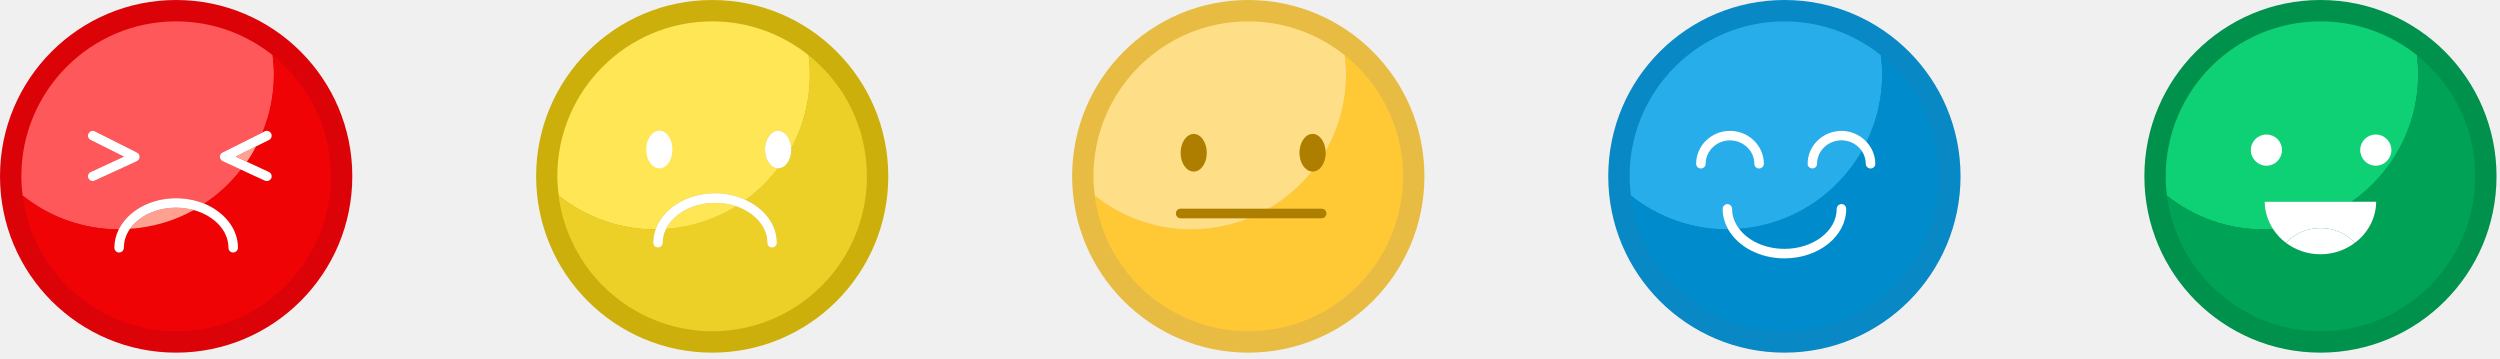
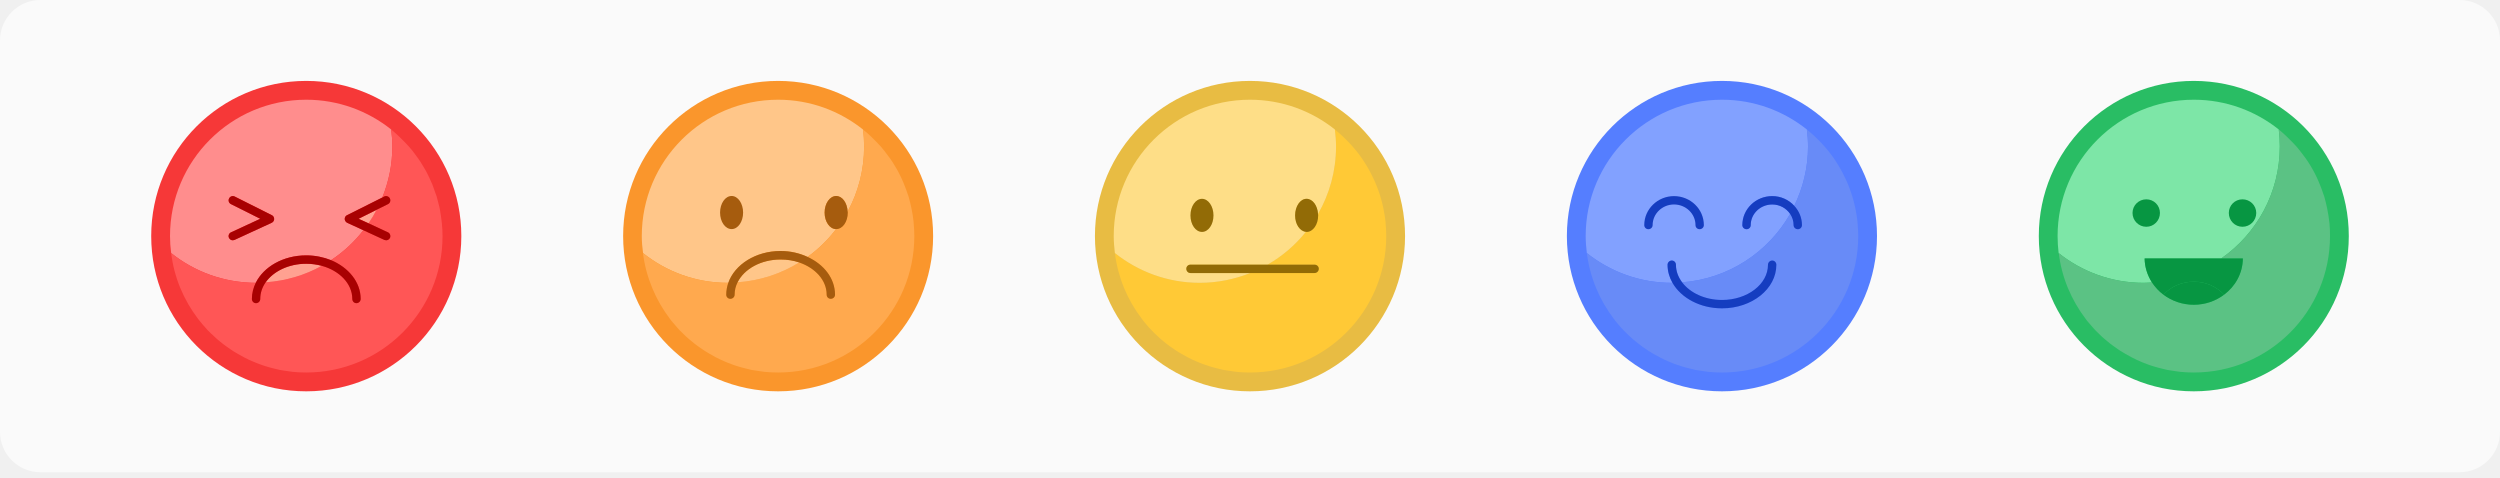
- <svg xmlns="http://www.w3.org/2000/svg" width="272" height="39" viewBox="0 0 272 39" fill="none">
-   <path d="M19.157 38.368C29.739 38.368 38.331 29.783 38.331 19.176C38.331 8.585 29.739 0 19.157 0C8.576 0 0 8.585 0 19.176C0 29.783 8.576 38.368 19.157 38.368Z" fill="#DB0307" />
-   <path fill-rule="evenodd" clip-rule="evenodd" d="M12.921 24.957C8.959 24.941 5.331 23.572 2.467 21.278C2.372 20.577 2.324 19.893 2.324 19.176C2.324 9.875 9.866 2.325 19.159 2.325C23.136 2.325 26.78 3.711 29.66 6.004C29.74 6.689 29.803 7.39 29.803 8.091C29.803 10.336 29.358 12.455 28.562 14.414L24.203 16.596C24.027 16.675 23.916 16.866 23.916 17.073C23.932 17.265 24.043 17.44 24.218 17.535L26.223 18.459C25.11 19.893 23.757 21.151 22.23 22.154C21.307 21.788 20.272 21.565 19.159 21.565C16.326 21.565 13.908 22.966 12.921 24.957ZM10.089 19.701L10.296 19.654L14.894 17.535C15.085 17.44 15.197 17.265 15.197 17.073C15.197 16.866 15.085 16.675 14.91 16.596L10.312 14.286C10.057 14.159 9.755 14.27 9.628 14.525C9.484 14.78 9.596 15.099 9.85 15.226L13.478 17.042L9.866 18.714C9.612 18.826 9.484 19.144 9.612 19.399C9.707 19.59 9.882 19.701 10.089 19.701Z" fill="#FF585A" />
-   <path d="M2.467 21.278C2.833 24.32 4.026 27.091 5.792 29.416C5.856 29.496 5.92 29.576 5.983 29.655C6.206 29.942 6.445 30.213 6.699 30.5C6.795 30.611 6.906 30.722 7.002 30.834C7.24 31.073 7.479 31.312 7.734 31.535C7.871 31.662 8.009 31.79 8.147 31.917C8.381 32.119 8.619 32.315 8.863 32.506C9.033 32.634 9.208 32.761 9.388 32.889C9.622 33.058 9.86 33.223 10.104 33.382C10.306 33.51 10.513 33.632 10.725 33.749C10.958 33.887 11.197 34.019 11.441 34.147C11.674 34.264 11.908 34.38 12.141 34.497C12.38 34.593 12.618 34.704 12.857 34.8C13.112 34.911 13.382 35.007 13.653 35.102C13.875 35.182 14.098 35.262 14.337 35.325C14.639 35.421 14.941 35.485 15.228 35.564C15.451 35.612 15.673 35.676 15.896 35.724C16.23 35.787 16.596 35.835 16.946 35.883C17.137 35.899 17.312 35.931 17.503 35.962C18.044 36.016 18.59 36.042 19.142 36.042C19.153 36.042 19.158 36.042 19.158 36.042C28.466 36.042 36.008 28.493 36.008 19.175C36.008 18.65 35.976 18.124 35.929 17.615C35.918 17.53 35.907 17.45 35.897 17.376C35.844 16.887 35.775 16.41 35.69 15.942C35.669 15.836 35.648 15.73 35.626 15.624C35.52 15.167 35.404 14.716 35.276 14.27C35.245 14.174 35.207 14.073 35.165 13.967C35.038 13.575 34.9 13.187 34.751 12.805C34.698 12.688 34.645 12.571 34.592 12.454C34.444 12.104 34.279 11.754 34.099 11.403C34.025 11.265 33.95 11.127 33.876 10.989C33.685 10.649 33.484 10.315 33.271 9.986C33.165 9.826 33.054 9.667 32.937 9.508C32.736 9.221 32.529 8.94 32.317 8.664C32.168 8.483 32.02 8.308 31.871 8.138C31.712 7.968 31.553 7.798 31.394 7.628C31.16 7.384 30.922 7.145 30.678 6.912C30.519 6.763 30.36 6.614 30.201 6.466C30.02 6.307 29.84 6.153 29.66 6.004C29.739 6.689 29.803 7.39 29.803 8.09C29.803 10.336 29.357 12.454 28.562 14.413L28.8 14.286C29.055 14.159 29.373 14.27 29.5 14.525C29.628 14.78 29.532 15.098 29.278 15.226L27.861 15.926C27.564 16.51 27.23 17.068 26.859 17.599L29.262 18.714C29.516 18.825 29.628 19.144 29.516 19.398C29.421 19.59 29.23 19.701 29.039 19.701L28.816 19.653L26.223 18.459C25.109 19.892 23.756 21.15 22.229 22.154C24.393 23.062 25.889 24.861 25.889 26.948C25.889 27.235 25.65 27.473 25.363 27.473C25.077 27.473 24.854 27.235 24.854 26.948C24.854 25.068 23.279 23.46 21.083 22.855C18.999 24.017 16.644 24.718 14.146 24.893C13.716 25.514 13.477 26.199 13.477 26.948C13.477 27.235 13.239 27.473 12.953 27.473C12.666 27.473 12.443 27.235 12.443 26.948C12.443 26.247 12.618 25.578 12.921 24.957C8.959 24.941 5.331 23.571 2.467 21.278Z" fill="#EF0305" />
-   <path d="M14.145 24.894C16.643 24.719 18.997 24.018 21.082 22.855C20.477 22.696 19.841 22.601 19.157 22.601C16.993 22.601 15.115 23.524 14.145 24.894Z" fill="#FFA191" />
-   <path d="M26.858 17.599C27.229 17.068 27.563 16.511 27.86 15.927L25.633 17.042L26.858 17.599Z" fill="#FFA191" />
-   <path d="M14.895 17.535C15.086 17.44 15.197 17.265 15.197 17.073C15.197 16.866 15.086 16.675 14.911 16.596L10.312 14.286C10.058 14.159 9.756 14.27 9.628 14.525C9.485 14.78 9.597 15.099 9.851 15.226L13.479 17.042L9.867 18.714C9.612 18.826 9.485 19.144 9.612 19.399C9.708 19.59 9.883 19.701 10.09 19.701L10.297 19.654L14.895 17.535Z" fill="white" />
-   <path d="M23.914 17.073C23.93 17.265 24.041 17.44 24.216 17.535L26.221 18.459L28.815 19.654L29.038 19.701C29.229 19.701 29.419 19.59 29.515 19.399C29.626 19.144 29.515 18.826 29.26 18.714L26.858 17.599L25.633 17.042L27.86 15.927L29.276 15.226C29.531 15.099 29.626 14.78 29.499 14.525C29.372 14.27 29.053 14.159 28.799 14.286L28.56 14.414L24.201 16.596C24.025 16.675 23.914 16.866 23.914 17.073Z" fill="white" />
-   <path d="M12.921 24.957C12.618 25.578 12.443 26.247 12.443 26.948C12.443 27.234 12.666 27.473 12.953 27.473C13.239 27.473 13.478 27.234 13.478 26.948C13.478 26.199 13.716 25.514 14.146 24.893C15.117 23.523 16.994 22.6 19.158 22.6C19.842 22.6 20.479 22.695 21.083 22.855C23.279 23.46 24.854 25.068 24.854 26.948C24.854 27.234 25.077 27.473 25.363 27.473C25.65 27.473 25.889 27.234 25.889 26.948C25.889 24.861 24.393 23.062 22.229 22.154C21.306 21.787 20.272 21.564 19.158 21.564C16.326 21.564 13.907 22.966 12.921 24.957Z" fill="white" />
-   <path d="M77.487 38.368C88.069 38.368 96.645 29.783 96.645 19.176C96.645 8.585 88.069 0 77.487 0C66.906 0 58.33 8.585 58.33 19.176C58.33 29.783 66.906 38.368 77.487 38.368Z" fill="#CCAF0B" />
-   <path d="M87.971 6.004C85.091 3.711 81.463 2.325 77.485 2.325C68.177 2.325 60.635 9.875 60.635 19.176C60.635 19.893 60.698 20.593 60.794 21.278C63.658 23.572 67.302 24.957 71.279 24.957C71.29 24.957 71.306 24.957 71.327 24.957C72.123 22.696 74.716 21.023 77.787 21.023C79.013 21.023 80.142 21.294 81.129 21.756C82.465 20.785 83.659 19.622 84.645 18.316C83.865 18.316 83.229 17.392 83.229 16.277C83.229 15.146 83.882 14.223 84.661 14.223C85.425 14.223 86.029 15.083 86.077 16.15C87.382 13.761 88.114 11.021 88.114 8.091C88.114 7.39 88.066 6.689 87.971 6.004Z" fill="#FFE655" />
-   <path d="M86.079 16.149C86.079 16.197 86.094 16.229 86.094 16.277C86.094 17.408 85.458 18.315 84.662 18.315C84.662 18.315 84.657 18.315 84.647 18.315C83.66 19.621 82.467 20.784 81.13 21.756C83.151 22.679 84.519 24.415 84.519 26.422C84.519 26.709 84.281 26.932 83.994 26.932C83.708 26.932 83.485 26.709 83.485 26.422C83.485 24.638 82.085 23.125 80.096 22.441C77.852 23.826 75.259 24.702 72.474 24.893C72.236 25.371 72.108 25.881 72.108 26.422C72.108 26.709 71.87 26.932 71.583 26.932C71.297 26.932 71.074 26.709 71.074 26.422C71.074 25.913 71.169 25.419 71.329 24.957C71.307 24.957 71.291 24.957 71.281 24.957C67.303 24.957 63.659 23.571 60.779 21.278C61.161 24.304 62.355 27.091 64.121 29.416C64.184 29.496 64.232 29.576 64.296 29.655C64.534 29.942 64.773 30.213 65.028 30.5C65.123 30.611 65.219 30.722 65.33 30.834C65.569 31.073 65.807 31.312 66.046 31.535C66.184 31.662 66.327 31.79 66.476 31.917C66.709 32.119 66.948 32.315 67.192 32.506C67.361 32.634 67.536 32.761 67.717 32.889C67.95 33.058 68.189 33.223 68.433 33.382C68.634 33.51 68.841 33.632 69.053 33.749C69.287 33.887 69.52 34.019 69.753 34.147C69.987 34.264 70.225 34.38 70.469 34.497C70.708 34.593 70.931 34.704 71.169 34.8C71.44 34.911 71.71 35.007 71.965 35.102C72.204 35.182 72.427 35.262 72.665 35.325C72.952 35.421 73.254 35.485 73.556 35.564C73.779 35.612 74.002 35.676 74.209 35.724C74.559 35.787 74.909 35.835 75.259 35.883C75.45 35.899 75.641 35.931 75.832 35.962C76.373 36.016 76.919 36.042 77.47 36.042C77.47 36.042 77.476 36.042 77.486 36.042C86.795 36.042 94.321 28.493 94.321 19.175C94.321 18.65 94.289 18.124 94.241 17.615C94.241 17.53 94.236 17.45 94.225 17.376C94.172 16.887 94.098 16.41 94.002 15.942C93.981 15.836 93.96 15.73 93.939 15.624C93.843 15.167 93.732 14.716 93.605 14.27C93.562 14.174 93.525 14.073 93.493 13.967C93.366 13.575 93.223 13.187 93.064 12.805C93.021 12.688 92.974 12.571 92.921 12.454C92.772 12.104 92.608 11.754 92.427 11.403C92.353 11.265 92.279 11.127 92.204 10.989C92.013 10.649 91.812 10.315 91.6 9.986C91.494 9.826 91.382 9.667 91.266 9.508C91.064 9.221 90.852 8.94 90.629 8.664C90.491 8.483 90.348 8.308 90.2 8.138C90.04 7.968 89.881 7.798 89.722 7.628C89.489 7.384 89.25 7.145 89.006 6.912C88.847 6.763 88.688 6.614 88.529 6.466C88.349 6.307 88.163 6.153 87.972 6.004C88.067 6.689 88.115 7.39 88.115 8.09C88.115 11.021 87.383 13.76 86.079 16.149Z" fill="#ECCF27" />
-   <path d="M72.475 24.893C75.259 24.702 77.853 23.826 80.096 22.441C79.396 22.202 78.616 22.074 77.789 22.074C75.355 22.074 73.286 23.253 72.475 24.893Z" fill="#FFE655" />
-   <path d="M71.583 26.932C71.87 26.932 72.109 26.709 72.109 26.423C72.109 25.881 72.236 25.372 72.474 24.894C73.286 23.253 75.354 22.075 77.789 22.075C78.616 22.075 79.396 22.202 80.096 22.441C82.085 23.126 83.485 24.639 83.485 26.423C83.485 26.709 83.708 26.932 83.994 26.932C84.281 26.932 84.519 26.709 84.519 26.423C84.519 24.416 83.151 22.68 81.13 21.756C80.144 21.294 79.014 21.023 77.789 21.023C74.718 21.023 72.124 22.696 71.329 24.957C71.17 25.419 71.074 25.913 71.074 26.423C71.074 26.709 71.297 26.932 71.583 26.932Z" fill="white" />
-   <path d="M71.743 18.316C72.522 18.316 73.159 17.408 73.159 16.277C73.159 15.146 72.522 14.223 71.743 14.223C70.947 14.223 70.311 15.146 70.311 16.277C70.311 17.408 70.947 18.316 71.743 18.316Z" fill="white" />
-   <path d="M86.094 16.277C86.094 16.229 86.079 16.198 86.079 16.15C86.031 15.083 85.426 14.223 84.662 14.223C83.883 14.223 83.231 15.146 83.231 16.277C83.231 17.392 83.867 18.316 84.647 18.316C84.657 18.316 84.662 18.316 84.662 18.316C85.458 18.316 86.094 17.408 86.094 16.277Z" fill="white" />
-   <path d="M135.804 38.368C146.401 38.368 154.977 29.783 154.977 19.176C154.977 8.585 146.401 0 135.804 0C125.223 0 116.646 8.585 116.646 19.176C116.646 29.783 125.223 38.368 135.804 38.368Z" fill="#E8BC43" />
-   <path d="M119.111 21.278C119.493 24.32 120.671 27.091 122.453 29.416C122.5 29.496 122.564 29.576 122.628 29.655C122.851 29.942 123.105 30.213 123.344 30.5C123.455 30.611 123.551 30.722 123.662 30.834C123.885 31.073 124.123 31.312 124.378 31.535C124.516 31.662 124.654 31.79 124.792 31.917C125.025 32.119 125.264 32.315 125.508 32.506C125.688 32.634 125.863 32.761 126.033 32.889C126.266 33.058 126.505 33.223 126.749 33.382C126.95 33.51 127.157 33.632 127.369 33.749C127.603 33.887 127.841 34.019 128.085 34.147C128.319 34.264 128.552 34.38 128.786 34.497C129.024 34.593 129.263 34.704 129.502 34.8C129.756 34.911 130.027 35.007 130.297 35.102C130.52 35.182 130.759 35.262 130.981 35.325C131.284 35.421 131.586 35.485 131.888 35.564C132.095 35.612 132.318 35.676 132.541 35.724C132.891 35.787 133.241 35.835 133.591 35.883C133.782 35.899 133.957 35.931 134.148 35.962C134.689 36.016 135.24 36.042 135.802 36.042C145.111 36.042 152.653 28.493 152.653 19.175C152.653 18.65 152.621 18.124 152.573 17.615C152.563 17.53 152.557 17.45 152.557 17.376C152.504 16.887 152.43 16.41 152.335 15.942C152.313 15.836 152.292 15.73 152.271 15.624C152.175 15.167 152.059 14.716 151.921 14.27C151.889 14.174 151.857 14.073 151.825 13.967C151.698 13.575 151.555 13.187 151.396 12.805C151.343 12.688 151.295 12.571 151.253 12.454C151.093 12.104 150.924 11.754 150.743 11.403C150.669 11.265 150.595 11.127 150.521 10.989C150.33 10.649 150.128 10.315 149.916 9.986C149.81 9.826 149.704 9.667 149.598 9.508C149.396 9.221 149.184 8.94 148.961 8.664C148.813 8.483 148.664 8.308 148.516 8.138C148.367 7.968 148.213 7.798 148.054 7.628C147.821 7.384 147.582 7.145 147.338 6.912C147.179 6.763 147.015 6.614 146.845 6.466C146.665 6.307 146.484 6.153 146.304 6.004C146.384 6.689 146.447 7.39 146.447 8.09C146.447 11.148 145.636 13.983 144.22 16.452C144.22 16.516 144.236 16.563 144.236 16.627C144.236 17.758 143.599 18.666 142.804 18.666C142.772 18.666 142.756 18.65 142.724 18.65C141.419 20.29 139.812 21.66 137.982 22.711H143.79C144.076 22.711 144.315 22.934 144.315 23.221C144.315 23.508 144.076 23.747 143.79 23.747H135.85C133.925 24.511 131.809 24.957 129.597 24.957C125.635 24.957 121.991 23.571 119.111 21.278Z" fill="#FFC936" />
-   <path d="M135.851 23.747H128.452C128.166 23.747 127.943 23.508 127.943 23.221C127.943 22.935 128.166 22.712 128.452 22.712H137.983C139.813 21.66 141.42 20.291 142.725 18.65C141.977 18.587 141.388 17.711 141.388 16.628C141.388 15.497 142.024 14.573 142.804 14.573C143.552 14.573 144.157 15.401 144.22 16.452C145.636 13.984 146.448 11.149 146.448 8.091C146.448 7.39 146.384 6.689 146.305 6.004C143.425 3.711 139.781 2.325 135.803 2.325C126.511 2.325 118.969 9.875 118.969 19.176C118.969 19.893 119.032 20.577 119.112 21.278C121.992 23.572 125.636 24.957 129.598 24.957C131.809 24.957 133.926 24.511 135.851 23.747Z" fill="#FEDE87" />
-   <path d="M129.883 18.666C130.663 18.666 131.299 17.759 131.299 16.628C131.299 15.497 130.663 14.573 129.883 14.573C129.088 14.573 128.451 15.497 128.451 16.628C128.451 17.759 129.088 18.666 129.883 18.666Z" fill="#AD7E00" />
-   <path d="M142.805 14.573C142.025 14.573 141.389 15.497 141.389 16.628C141.389 17.711 141.977 18.587 142.725 18.651C142.757 18.651 142.773 18.666 142.805 18.666C143.6 18.666 144.237 17.759 144.237 16.628C144.237 16.564 144.221 16.516 144.221 16.453C144.157 15.401 143.553 14.573 142.805 14.573Z" fill="#AD7E00" />
-   <path d="M127.943 23.222C127.943 23.508 128.166 23.747 128.453 23.747H143.791C144.078 23.747 144.316 23.508 144.316 23.222C144.316 22.935 144.078 22.712 143.791 22.712H128.453C128.166 22.712 127.943 22.935 127.943 23.222Z" fill="#AD7E00" />
-   <path d="M194.15 38.368C204.731 38.368 213.307 29.783 213.307 19.176C213.307 8.585 204.731 0 194.15 0C183.553 0 174.977 8.585 174.977 19.176C174.977 29.783 183.553 38.368 194.15 38.368Z" fill="#0888C4" />
-   <path d="M188.025 24.957C187.643 24.273 187.42 23.524 187.42 22.727C187.42 22.441 187.659 22.202 187.946 22.202C188.232 22.202 188.455 22.441 188.455 22.727C188.455 23.524 188.741 24.256 189.218 24.894C194.947 24.464 199.863 21.167 202.568 16.436C202.091 15.736 201.279 15.274 200.357 15.274C198.893 15.274 197.699 16.421 197.699 17.822C197.699 18.109 197.477 18.332 197.19 18.332C196.904 18.332 196.665 18.109 196.665 17.822C196.665 15.847 198.32 14.239 200.357 14.239C201.439 14.239 202.409 14.7 203.077 15.433C204.159 13.219 204.78 10.735 204.78 8.091C204.78 7.39 204.716 6.689 204.637 6.004C201.757 3.711 198.113 2.325 194.151 2.325C184.843 2.325 177.301 9.875 177.301 19.176C177.301 19.893 177.364 20.577 177.444 21.278C180.324 23.572 183.968 24.957 187.946 24.957C187.967 24.957 187.993 24.957 188.025 24.957Z" fill="#27ADEA" />
-   <path d="M177.445 21.278C177.827 24.32 179.021 27.091 180.787 29.416C180.85 29.496 180.898 29.576 180.962 29.655C181.185 29.942 181.439 30.213 181.678 30.5C181.789 30.611 181.885 30.722 181.996 30.834C182.219 31.073 182.473 31.312 182.712 31.535C182.85 31.662 182.988 31.79 183.126 31.917C183.359 32.119 183.603 32.315 183.858 32.506C184.027 32.634 184.197 32.761 184.367 32.889C184.611 33.058 184.849 33.223 185.083 33.382C185.295 33.51 185.502 33.632 185.703 33.749C185.937 33.887 186.175 34.019 186.419 34.147C186.653 34.264 186.886 34.38 187.119 34.497C187.358 34.593 187.597 34.704 187.835 34.8C188.09 34.911 188.361 35.007 188.631 35.102C188.854 35.182 189.093 35.262 189.315 35.325C189.618 35.421 189.92 35.485 190.222 35.564C190.445 35.612 190.652 35.676 190.875 35.724C191.225 35.787 191.575 35.835 191.925 35.883C192.116 35.899 192.291 35.931 192.482 35.962C193.023 36.016 193.574 36.042 194.136 36.042C194.136 36.042 194.142 36.042 194.152 36.042C203.445 36.042 210.987 28.493 210.987 19.175C210.987 18.65 210.955 18.124 210.907 17.615C210.897 17.53 210.891 17.45 210.891 17.376C210.838 16.887 210.764 16.41 210.668 15.942C210.647 15.836 210.626 15.73 210.605 15.624C210.509 15.167 210.393 14.716 210.255 14.27C210.223 14.174 210.191 14.073 210.159 13.967C210.032 13.575 209.889 13.187 209.73 12.805C209.687 12.688 209.64 12.571 209.587 12.454C209.427 12.104 209.258 11.754 209.077 11.403C209.014 11.265 208.939 11.127 208.855 10.989C208.664 10.649 208.462 10.315 208.25 9.986C208.144 9.826 208.038 9.667 207.932 9.508C207.73 9.221 207.518 8.94 207.295 8.664C207.147 8.483 206.998 8.308 206.85 8.138C206.701 7.968 206.547 7.798 206.388 7.628C206.155 7.384 205.916 7.145 205.672 6.912C205.513 6.763 205.349 6.614 205.179 6.466C205.009 6.307 204.829 6.153 204.638 6.004C204.718 6.689 204.781 7.39 204.781 8.09C204.781 10.734 204.161 13.219 203.079 15.433C203.667 16.07 204.033 16.898 204.033 17.822C204.033 18.108 203.811 18.331 203.524 18.331C203.238 18.331 202.999 18.108 202.999 17.822C202.999 17.312 202.84 16.834 202.57 16.436C199.865 21.166 194.948 24.463 189.22 24.893C190.206 26.199 192.036 27.075 194.152 27.075C197.287 27.075 199.833 25.132 199.833 22.727C199.833 22.441 200.071 22.202 200.358 22.202C200.644 22.202 200.867 22.441 200.867 22.727C200.867 25.706 197.86 28.11 194.152 28.11C191.432 28.11 189.093 26.82 188.026 24.957C187.995 24.957 187.968 24.957 187.947 24.957C183.969 24.957 180.325 23.571 177.445 21.278Z" fill="#008CCC" />
-   <path d="M187.947 22.202C187.661 22.202 187.422 22.441 187.422 22.728C187.422 23.524 187.645 24.273 188.027 24.957C189.093 26.821 191.432 28.111 194.152 28.111C197.86 28.111 200.867 25.706 200.867 22.728C200.867 22.441 200.644 22.202 200.358 22.202C200.072 22.202 199.833 22.441 199.833 22.728C199.833 25.133 197.287 27.076 194.152 27.076C192.036 27.076 190.206 26.2 189.22 24.894C188.743 24.257 188.456 23.524 188.456 22.728C188.456 22.441 188.233 22.202 187.947 22.202Z" fill="white" />
-   <path d="M190.874 17.822C190.874 18.108 191.097 18.331 191.383 18.331C191.669 18.331 191.908 18.108 191.908 17.822C191.908 15.847 190.253 14.238 188.217 14.238C186.196 14.238 184.541 15.847 184.541 17.822C184.541 18.108 184.764 18.331 185.05 18.331C185.337 18.331 185.575 18.108 185.575 17.822C185.575 16.42 186.769 15.274 188.217 15.274C189.68 15.274 190.874 16.42 190.874 17.822Z" fill="white" />
-   <path d="M200.356 14.238C198.319 14.238 196.664 15.847 196.664 17.822C196.664 18.108 196.903 18.331 197.189 18.331C197.476 18.331 197.698 18.108 197.698 17.822C197.698 16.42 198.892 15.274 200.356 15.274C201.278 15.274 202.09 15.735 202.567 16.436C202.838 16.834 202.997 17.312 202.997 17.822C202.997 18.108 203.236 18.331 203.522 18.331C203.808 18.331 204.031 18.108 204.031 17.822C204.031 16.898 203.665 16.07 203.076 15.433C202.408 14.7 201.438 14.238 200.356 14.238Z" fill="white" />
-   <path d="M252.464 38.368C263.045 38.368 271.622 29.783 271.622 19.176C271.622 8.585 263.045 0 252.464 0C241.883 0 233.307 8.585 233.307 19.176C233.307 29.783 241.883 38.368 252.464 38.368Z" fill="#00914C" />
-   <path d="M247.292 24.91C246.735 24.034 246.401 23.03 246.385 21.947H255.852C260.228 18.889 263.092 13.84 263.092 8.091C263.092 7.39 263.044 6.689 262.965 6.004C260.085 3.711 256.441 2.325 252.463 2.325C243.155 2.325 235.629 9.875 235.629 19.176C235.629 19.893 235.677 20.577 235.756 21.278C238.636 23.572 242.28 24.957 246.258 24.957C246.608 24.957 246.958 24.925 247.292 24.91Z" fill="#0ED075" />
-   <path d="M235.774 21.278C236.14 24.32 237.333 27.091 239.099 29.416C239.163 29.496 239.211 29.576 239.274 29.655C239.513 29.942 239.752 30.213 240.006 30.5C240.102 30.611 240.213 30.722 240.308 30.834C240.547 31.073 240.786 31.312 241.025 31.535C241.162 31.662 241.306 31.79 241.454 31.917C241.688 32.119 241.926 32.315 242.17 32.506C242.34 32.634 242.515 32.761 242.695 32.889C242.929 33.058 243.167 33.223 243.411 33.382C243.613 33.51 243.82 33.632 244.032 33.749C244.265 33.887 244.504 34.019 244.748 34.147C244.971 34.264 245.204 34.38 245.448 34.497C245.687 34.593 245.909 34.704 246.148 34.8C246.419 34.911 246.689 35.007 246.944 35.102C247.182 35.182 247.405 35.262 247.644 35.325C247.93 35.421 248.232 35.485 248.535 35.564C248.758 35.612 248.98 35.676 249.203 35.724C249.537 35.787 249.887 35.835 250.237 35.883C250.428 35.899 250.619 35.931 250.81 35.962C251.351 36.016 251.897 36.042 252.449 36.042C252.46 36.042 252.465 36.042 252.465 36.042C261.773 36.042 269.299 28.493 269.299 19.175C269.299 18.65 269.283 18.124 269.236 17.615C269.225 17.53 269.214 17.45 269.204 17.376C269.151 16.887 269.076 16.41 268.981 15.942C268.97 15.836 268.949 15.73 268.917 15.624C268.822 15.167 268.711 14.716 268.583 14.27C268.551 14.174 268.514 14.073 268.472 13.967C268.345 13.575 268.201 13.187 268.042 12.805C268 12.688 267.952 12.571 267.899 12.454C267.751 12.104 267.586 11.754 267.406 11.403C267.332 11.265 267.257 11.127 267.183 10.989C266.992 10.649 266.791 10.315 266.578 9.986C266.472 9.826 266.361 9.667 266.244 9.508C266.043 9.221 265.831 8.94 265.608 8.664C265.47 8.483 265.327 8.308 265.178 8.138C265.019 7.968 264.86 7.798 264.701 7.628C264.467 7.384 264.229 7.145 263.985 6.912C263.826 6.763 263.667 6.614 263.507 6.466C263.327 6.307 263.147 6.153 262.966 6.004C263.046 6.689 263.094 7.39 263.094 8.09C263.094 13.84 260.23 18.889 255.854 21.947H258.527C258.511 23.762 257.604 25.387 256.204 26.422C255.17 27.203 253.881 27.665 252.465 27.665C251.049 27.665 249.76 27.203 248.71 26.422C248.153 26.008 247.676 25.483 247.294 24.909C246.959 24.925 246.609 24.957 246.259 24.957C242.282 24.957 238.638 23.571 235.758 21.278C235.768 21.278 235.774 21.278 235.774 21.278Z" fill="#00A355" />
-   <path d="M248.28 16.325C248.28 15.385 247.532 14.637 246.593 14.637C245.654 14.637 244.891 15.385 244.891 16.325C244.891 17.265 245.654 18.029 246.593 18.029C247.532 18.029 248.28 17.265 248.28 16.325Z" fill="white" />
-   <path d="M258.48 18.029C259.418 18.029 260.182 17.265 260.182 16.325C260.182 15.385 259.418 14.637 258.48 14.637C257.541 14.637 256.793 15.385 256.793 16.325C256.793 17.265 257.541 18.029 258.48 18.029Z" fill="white" />
-   <path d="M247.294 24.91C247.676 25.483 248.153 26.009 248.71 26.423C249.617 25.435 250.969 24.814 252.465 24.814C253.961 24.814 255.297 25.435 256.204 26.423C257.604 25.387 258.511 23.763 258.527 21.947H246.387C246.403 23.03 246.737 24.034 247.294 24.91Z" fill="white" />
-   <path d="M248.709 26.423C249.759 27.203 251.048 27.665 252.464 27.665C253.88 27.665 255.169 27.203 256.203 26.423C255.296 25.436 253.96 24.814 252.464 24.814C250.968 24.814 249.616 25.436 248.709 26.423Z" fill="white" />
+ <svg xmlns="http://www.w3.org/2000/svg" width="309" height="59" viewBox="0 0 309 59" fill="none">
+   <rect width="309" height="58.368" rx="5" fill="#FAFAFA" />
+   <path d="M37.847 48.368C48.428 48.368 57.02 39.783 57.02 29.176C57.02 18.585 48.428 10 37.847 10C27.266 10 18.689 18.585 18.689 29.176C18.689 39.783 27.266 48.368 37.847 48.368Z" fill="#F63838" />
+   <path fill-rule="evenodd" clip-rule="evenodd" d="M31.611 34.957C27.649 34.941 24.021 33.572 21.157 31.278C21.061 30.577 21.014 29.893 21.014 29.176C21.014 19.875 28.556 12.325 37.848 12.325C41.826 12.325 45.47 13.711 48.35 16.004C48.429 16.689 48.493 17.39 48.493 18.091C48.493 20.336 48.047 22.455 47.252 24.414L42.892 26.596C42.717 26.675 42.606 26.866 42.606 27.073C42.621 27.265 42.733 27.44 42.908 27.535L44.913 28.459C43.799 29.893 42.446 31.151 40.919 32.154C39.996 31.788 38.962 31.565 37.848 31.565C35.016 31.565 32.597 32.966 31.611 34.957ZM28.779 29.701L28.985 29.654L33.584 27.535C33.775 27.44 33.886 27.265 33.886 27.073C33.886 26.866 33.775 26.675 33.6 26.596L29.001 24.286C28.747 24.159 28.444 24.27 28.317 24.525C28.174 24.78 28.285 25.099 28.54 25.226L32.168 27.042L28.556 28.714C28.301 28.826 28.174 29.144 28.301 29.399C28.397 29.59 28.572 29.701 28.779 29.701Z" fill="#FF8D8D" />
+   <path d="M21.156 31.278C21.522 34.32 22.716 37.091 24.482 39.416C24.545 39.496 24.609 39.576 24.673 39.655C24.895 39.942 25.134 40.213 25.389 40.499C25.484 40.611 25.596 40.722 25.691 40.834C25.93 41.073 26.168 41.312 26.423 41.535C26.561 41.662 26.699 41.789 26.837 41.917C27.07 42.119 27.309 42.315 27.553 42.506C27.722 42.634 27.897 42.761 28.078 42.889C28.311 43.058 28.55 43.223 28.794 43.382C28.995 43.51 29.202 43.632 29.414 43.749C29.648 43.887 29.886 44.019 30.13 44.147C30.364 44.264 30.597 44.38 30.83 44.497C31.069 44.593 31.308 44.704 31.546 44.8C31.801 44.911 32.072 45.007 32.342 45.102C32.565 45.182 32.788 45.262 33.026 45.325C33.328 45.421 33.631 45.485 33.917 45.564C34.14 45.612 34.363 45.676 34.586 45.724C34.92 45.787 35.286 45.835 35.636 45.883C35.827 45.899 36.002 45.931 36.193 45.962C36.734 46.016 37.28 46.042 37.831 46.042C37.842 46.042 37.847 46.042 37.847 46.042C47.156 46.042 54.698 38.493 54.698 29.175C54.698 28.65 54.666 28.124 54.618 27.615C54.608 27.53 54.597 27.45 54.586 27.376C54.533 26.887 54.464 26.41 54.379 25.942C54.358 25.836 54.337 25.73 54.316 25.624C54.21 25.167 54.093 24.716 53.966 24.27C53.934 24.174 53.897 24.073 53.854 23.967C53.727 23.575 53.589 23.187 53.441 22.805C53.388 22.688 53.335 22.571 53.282 22.454C53.133 22.104 52.969 21.753 52.788 21.403C52.714 21.265 52.64 21.127 52.566 20.989C52.375 20.649 52.173 20.315 51.961 19.986C51.855 19.826 51.743 19.667 51.627 19.508C51.425 19.221 51.218 18.94 51.006 18.664C50.858 18.483 50.709 18.308 50.561 18.138C50.402 17.968 50.242 17.798 50.083 17.628C49.85 17.384 49.611 17.145 49.367 16.912C49.208 16.763 49.049 16.614 48.89 16.466C48.71 16.306 48.529 16.153 48.349 16.004C48.428 16.689 48.492 17.39 48.492 18.09C48.492 20.336 48.047 22.454 47.251 24.413L47.49 24.286C47.744 24.159 48.063 24.27 48.19 24.525C48.317 24.78 48.222 25.098 47.967 25.226L46.551 25.926C46.254 26.51 45.92 27.068 45.549 27.599L47.951 28.714C48.206 28.825 48.317 29.144 48.206 29.398C48.11 29.59 47.919 29.701 47.728 29.701L47.506 29.653L44.912 28.459C43.798 29.892 42.446 31.15 40.918 32.154C43.082 33.062 44.578 34.861 44.578 36.948C44.578 37.234 44.339 37.473 44.053 37.473C43.767 37.473 43.544 37.234 43.544 36.948C43.544 35.068 41.968 33.46 39.773 32.855C37.688 34.017 35.333 34.718 32.835 34.893C32.406 35.514 32.167 36.199 32.167 36.948C32.167 37.234 31.928 37.473 31.642 37.473C31.355 37.473 31.133 37.234 31.133 36.948C31.133 36.247 31.308 35.578 31.61 34.957C27.648 34.941 24.02 33.571 21.156 31.278Z" fill="#FF5656" />
+   <path d="M32.834 34.894C35.332 34.719 37.687 34.018 39.771 32.855C39.167 32.696 38.53 32.601 37.846 32.601C35.682 32.601 33.805 33.524 32.834 34.894Z" fill="#FFA191" />
+   <path d="M45.547 27.599C45.919 27.068 46.253 26.511 46.55 25.927L44.322 27.042L45.547 27.599Z" fill="#FFA191" />
+   <path d="M33.584 27.535C33.775 27.44 33.887 27.265 33.887 27.073C33.887 26.866 33.775 26.675 33.6 26.596L29.002 24.286C28.747 24.159 28.445 24.27 28.318 24.525C28.175 24.78 28.286 25.099 28.541 25.226L32.168 27.042L28.556 28.714C28.302 28.826 28.175 29.144 28.302 29.399C28.397 29.59 28.572 29.701 28.779 29.701L28.986 29.654L33.584 27.535Z" fill="#A80102" />
+   <path d="M42.603 27.073C42.619 27.265 42.731 27.44 42.906 27.535L44.911 28.459L47.504 29.654L47.727 29.701C47.918 29.701 48.109 29.59 48.204 29.399C48.316 29.144 48.204 28.826 47.95 28.714L45.547 27.599L44.322 27.042L46.55 25.927L47.966 25.226C48.22 25.099 48.316 24.78 48.188 24.525C48.061 24.27 47.743 24.159 47.488 24.286L47.25 24.414L42.89 26.596C42.715 26.675 42.603 26.866 42.603 27.073Z" fill="#A80102" />
+   <path d="M31.61 34.957C31.308 35.578 31.133 36.247 31.133 36.948C31.133 37.234 31.356 37.473 31.642 37.473C31.928 37.473 32.167 37.234 32.167 36.948C32.167 36.199 32.406 35.514 32.835 34.893C33.806 33.523 35.684 32.6 37.847 32.6C38.532 32.6 39.168 32.695 39.773 32.855C41.968 33.46 43.544 35.068 43.544 36.948C43.544 37.234 43.767 37.473 44.053 37.473C44.339 37.473 44.578 37.234 44.578 36.948C44.578 34.861 43.082 33.062 40.918 32.154C39.995 31.787 38.961 31.564 37.847 31.564C35.015 31.564 32.597 32.966 31.61 34.957Z" fill="#A80102" />
+   <path d="M96.177 48.368C106.758 48.368 115.334 39.783 115.334 29.176C115.334 18.585 106.758 10 96.177 10C85.596 10 77.019 18.585 77.019 29.176C77.019 39.783 85.596 48.368 96.177 48.368Z" fill="#FA962C" />
+   <path d="M106.66 16.004C103.78 13.711 100.152 12.325 96.174 12.325C86.866 12.325 79.324 19.875 79.324 29.176C79.324 29.893 79.388 30.593 79.483 31.278C82.347 33.572 85.991 34.957 89.969 34.957C89.98 34.957 89.996 34.957 90.017 34.957C90.812 32.696 93.406 31.023 96.477 31.023C97.702 31.023 98.832 31.294 99.818 31.756C101.155 30.785 102.348 29.622 103.335 28.316C102.555 28.316 101.919 27.392 101.919 26.277C101.919 25.146 102.571 24.223 103.351 24.223C104.114 24.223 104.719 25.083 104.767 26.15C106.071 23.761 106.803 21.021 106.803 18.091C106.803 17.39 106.756 16.689 106.66 16.004Z" fill="#FFC689" />
+   <path d="M104.768 26.149C104.768 26.197 104.784 26.229 104.784 26.277C104.784 27.408 104.147 28.315 103.352 28.315C103.352 28.315 103.347 28.315 103.336 28.315C102.349 29.621 101.156 30.784 99.82 31.756C101.84 32.679 103.209 34.415 103.209 36.422C103.209 36.709 102.97 36.932 102.684 36.932C102.397 36.932 102.174 36.709 102.174 36.422C102.174 34.638 100.774 33.125 98.785 32.441C96.542 33.826 93.948 34.702 91.164 34.893C90.925 35.371 90.798 35.881 90.798 36.422C90.798 36.709 90.559 36.932 90.273 36.932C89.986 36.932 89.763 36.709 89.763 36.422C89.763 35.913 89.859 35.419 90.018 34.957C89.997 34.957 89.981 34.957 89.97 34.957C85.993 34.957 82.349 33.571 79.469 31.278C79.851 34.304 81.044 37.091 82.81 39.416C82.874 39.496 82.921 39.576 82.985 39.655C83.224 39.942 83.463 40.213 83.717 40.499C83.813 40.611 83.908 40.722 84.019 40.834C84.258 41.073 84.497 41.312 84.736 41.535C84.873 41.662 85.017 41.789 85.165 41.917C85.398 42.119 85.637 42.315 85.881 42.506C86.051 42.634 86.226 42.761 86.406 42.889C86.639 43.058 86.878 43.223 87.122 43.382C87.324 43.51 87.531 43.632 87.743 43.749C87.976 43.887 88.21 44.019 88.443 44.147C88.676 44.264 88.915 44.38 89.159 44.497C89.397 44.593 89.62 44.704 89.859 44.8C90.129 44.911 90.4 45.007 90.654 45.102C90.893 45.182 91.116 45.262 91.355 45.325C91.641 45.421 91.943 45.485 92.246 45.564C92.468 45.612 92.691 45.676 92.898 45.724C93.248 45.787 93.598 45.835 93.948 45.883C94.139 45.899 94.33 45.931 94.521 45.962C95.062 46.016 95.608 46.042 96.16 46.042C96.16 46.042 96.165 46.042 96.176 46.042C105.484 46.042 113.01 38.493 113.01 29.175C113.01 28.65 112.978 28.124 112.931 27.615C112.931 27.53 112.925 27.45 112.915 27.376C112.862 26.887 112.787 26.41 112.692 25.942C112.671 25.836 112.65 25.73 112.628 25.624C112.533 25.167 112.421 24.716 112.294 24.27C112.252 24.174 112.215 24.073 112.183 23.967C112.055 23.575 111.912 23.187 111.753 22.805C111.711 22.688 111.663 22.571 111.61 22.454C111.461 22.104 111.297 21.753 111.117 21.403C111.042 21.265 110.968 21.127 110.894 20.989C110.703 20.649 110.501 20.315 110.289 19.986C110.183 19.826 110.072 19.667 109.955 19.508C109.754 19.221 109.541 18.94 109.319 18.664C109.181 18.483 109.038 18.308 108.889 18.138C108.73 17.968 108.571 17.798 108.412 17.628C108.178 17.384 107.94 17.145 107.696 16.912C107.537 16.763 107.377 16.614 107.218 16.466C107.038 16.306 106.852 16.153 106.661 16.004C106.757 16.689 106.805 17.39 106.805 18.09C106.805 21.021 106.073 23.76 104.768 26.149Z" fill="#FFA94E" />
+   <path d="M91.164 34.893C93.949 34.702 96.542 33.826 98.786 32.441C98.086 32.202 97.306 32.074 96.478 32.074C94.044 32.074 91.975 33.253 91.164 34.893Z" fill="#FFC689" />
+   <path d="M90.273 36.932C90.559 36.932 90.798 36.709 90.798 36.423C90.798 35.881 90.925 35.371 91.164 34.894C91.975 33.253 94.044 32.075 96.478 32.075C97.306 32.075 98.085 32.202 98.785 32.441C100.774 33.126 102.175 34.639 102.175 36.423C102.175 36.709 102.397 36.932 102.684 36.932C102.97 36.932 103.209 36.709 103.209 36.423C103.209 34.416 101.84 32.68 99.82 31.756C98.833 31.294 97.704 31.023 96.478 31.023C93.407 31.023 90.814 32.696 90.018 34.957C89.859 35.419 89.764 35.913 89.764 36.423C89.764 36.709 89.986 36.932 90.273 36.932Z" fill="#A65C0E" />
+   <path d="M90.432 28.316C91.212 28.316 91.848 27.408 91.848 26.277C91.848 25.146 91.212 24.223 90.432 24.223C89.636 24.223 89 25.146 89 26.277C89 27.408 89.636 28.316 90.432 28.316Z" fill="#A65C0E" />
+   <path d="M104.784 26.277C104.784 26.229 104.768 26.198 104.768 26.15C104.72 25.083 104.116 24.223 103.352 24.223C102.572 24.223 101.92 25.146 101.92 26.277C101.92 27.392 102.556 28.316 103.336 28.316C103.347 28.316 103.352 28.316 103.352 28.316C104.148 28.316 104.784 27.408 104.784 26.277Z" fill="#A65C0E" />
+   <path d="M154.491 48.368C165.088 48.368 173.665 39.783 173.665 29.176C173.665 18.585 165.088 10 154.491 10C143.91 10 135.334 18.585 135.334 29.176C135.334 39.783 143.91 48.368 154.491 48.368Z" fill="#E8BC43" />
+   <path d="M137.799 31.278C138.181 34.32 139.358 37.091 141.14 39.416C141.188 39.496 141.252 39.576 141.315 39.655C141.538 39.942 141.793 40.213 142.031 40.499C142.143 40.611 142.238 40.722 142.35 40.834C142.572 41.073 142.811 41.312 143.066 41.535C143.203 41.662 143.341 41.789 143.479 41.917C143.713 42.119 143.951 42.315 144.195 42.506C144.376 42.634 144.551 42.761 144.72 42.889C144.954 43.058 145.192 43.223 145.436 43.382C145.638 43.51 145.845 43.632 146.057 43.749C146.29 43.887 146.529 44.019 146.773 44.147C147.006 44.264 147.24 44.38 147.473 44.497C147.712 44.593 147.95 44.704 148.189 44.8C148.444 44.911 148.714 45.007 148.985 45.102C149.207 45.182 149.446 45.262 149.669 45.325C149.971 45.421 150.273 45.485 150.576 45.564C150.783 45.612 151.005 45.676 151.228 45.724C151.578 45.787 151.928 45.835 152.278 45.883C152.469 45.899 152.644 45.931 152.835 45.962C153.376 46.016 153.928 46.042 154.49 46.042C163.798 46.042 171.34 38.493 171.34 29.175C171.34 28.65 171.308 28.124 171.261 27.615C171.25 27.53 171.245 27.45 171.245 27.376C171.192 26.887 171.117 26.41 171.022 25.942C171.001 25.836 170.98 25.73 170.958 25.624C170.863 25.167 170.746 24.716 170.608 24.27C170.576 24.174 170.545 24.073 170.513 23.967C170.386 23.575 170.242 23.187 170.083 22.805C170.03 22.688 169.982 22.571 169.94 22.454C169.781 22.104 169.611 21.753 169.431 21.403C169.357 21.265 169.282 21.127 169.208 20.989C169.017 20.649 168.816 20.315 168.603 19.986C168.497 19.826 168.391 19.667 168.285 19.508C168.084 19.221 167.872 18.94 167.649 18.664C167.5 18.483 167.352 18.308 167.203 18.138C167.055 17.968 166.901 17.798 166.742 17.628C166.508 17.384 166.27 17.145 166.026 16.912C165.867 16.763 165.702 16.614 165.533 16.466C165.352 16.306 165.172 16.153 164.992 16.004C165.071 16.689 165.135 17.39 165.135 18.09C165.135 21.148 164.323 23.983 162.907 26.452C162.907 26.516 162.923 26.563 162.923 26.627C162.923 27.758 162.287 28.666 161.491 28.666C161.459 28.666 161.443 28.65 161.411 28.65C160.107 30.29 158.5 31.66 156.67 32.711H162.478C162.764 32.711 163.003 32.934 163.003 33.221C163.003 33.508 162.764 33.746 162.478 33.746H154.538C152.612 34.511 150.496 34.957 148.285 34.957C144.323 34.957 140.679 33.571 137.799 31.278Z" fill="#FFC936" />
+   <path d="M154.538 33.747H147.139C146.853 33.747 146.63 33.508 146.63 33.221C146.63 32.935 146.853 32.712 147.139 32.712H156.67C158.5 31.66 160.107 30.291 161.412 28.65C160.664 28.587 160.076 27.711 160.076 26.628C160.076 25.497 160.712 24.573 161.492 24.573C162.239 24.573 162.844 25.401 162.908 26.452C164.324 23.984 165.135 21.149 165.135 18.091C165.135 17.39 165.072 16.689 164.992 16.004C162.112 13.711 158.468 12.325 154.491 12.325C145.198 12.325 137.656 19.875 137.656 29.176C137.656 29.893 137.72 30.577 137.799 31.278C140.679 33.572 144.323 34.957 148.285 34.957C150.497 34.957 152.613 34.511 154.538 33.747Z" fill="#FEDE87" />
+   <path d="M148.571 28.666C149.35 28.666 149.987 27.759 149.987 26.628C149.987 25.497 149.35 24.573 148.571 24.573C147.775 24.573 147.139 25.497 147.139 26.628C147.139 27.759 147.775 28.666 148.571 28.666Z" fill="#926B06" />
+   <path d="M161.492 24.573C160.713 24.573 160.076 25.497 160.076 26.628C160.076 27.711 160.665 28.587 161.413 28.651C161.445 28.651 161.46 28.666 161.492 28.666C162.288 28.666 162.924 27.759 162.924 26.628C162.924 26.564 162.908 26.516 162.908 26.453C162.845 25.401 162.24 24.573 161.492 24.573Z" fill="#926B06" />
+   <path d="M146.631 33.222C146.631 33.508 146.854 33.747 147.14 33.747H162.479C162.765 33.747 163.004 33.508 163.004 33.222C163.004 32.935 162.765 32.712 162.479 32.712H147.14C146.854 32.712 146.631 32.935 146.631 33.222Z" fill="#926B06" />
+   <path d="M212.839 48.368C223.42 48.368 231.997 39.783 231.997 29.176C231.997 18.585 223.42 10 212.839 10C202.242 10 193.666 18.585 193.666 29.176C193.666 39.783 202.242 48.368 212.839 48.368Z" fill="#557EFF" />
+   <path d="M206.715 34.957C206.333 34.273 206.11 33.524 206.11 32.727C206.11 32.441 206.349 32.202 206.635 32.202C206.921 32.202 207.144 32.441 207.144 32.727C207.144 33.524 207.431 34.257 207.908 34.894C213.636 34.464 218.553 31.167 221.258 26.436C220.78 25.736 219.969 25.274 219.046 25.274C217.582 25.274 216.389 26.421 216.389 27.822C216.389 28.109 216.166 28.332 215.88 28.332C215.593 28.332 215.355 28.109 215.355 27.822C215.355 25.847 217.009 24.238 219.046 24.238C220.128 24.238 221.099 24.7 221.767 25.433C222.849 23.219 223.469 20.735 223.469 18.091C223.469 17.39 223.406 16.689 223.326 16.004C220.446 13.711 216.802 12.325 212.841 12.325C203.532 12.325 195.99 19.875 195.99 29.176C195.99 29.893 196.054 30.577 196.133 31.278C199.013 33.572 202.657 34.957 206.635 34.957C206.656 34.957 206.683 34.957 206.715 34.957Z" fill="#82A1FF" />
+   <path d="M196.135 31.278C196.517 34.32 197.71 37.091 199.476 39.416C199.54 39.496 199.588 39.576 199.651 39.655C199.874 39.942 200.129 40.213 200.367 40.499C200.479 40.611 200.574 40.722 200.685 40.834C200.908 41.073 201.163 41.312 201.401 41.535C201.539 41.662 201.677 41.789 201.815 41.917C202.049 42.119 202.292 42.315 202.547 42.506C202.717 42.634 202.887 42.761 203.056 42.889C203.3 43.058 203.539 43.223 203.772 43.382C203.984 43.51 204.191 43.632 204.393 43.749C204.626 43.887 204.865 44.019 205.109 44.147C205.342 44.264 205.576 44.38 205.809 44.497C206.048 44.593 206.286 44.704 206.525 44.8C206.78 44.911 207.05 45.007 207.321 45.102C207.543 45.182 207.782 45.262 208.005 45.325C208.307 45.421 208.609 45.485 208.912 45.564C209.134 45.612 209.341 45.676 209.564 45.724C209.914 45.787 210.264 45.835 210.614 45.883C210.805 45.899 210.98 45.931 211.171 45.962C211.712 46.016 212.264 46.042 212.826 46.042C212.826 46.042 212.831 46.042 212.842 46.042C222.134 46.042 229.676 38.493 229.676 29.175C229.676 28.65 229.644 28.124 229.597 27.615C229.586 27.53 229.581 27.45 229.581 27.376C229.528 26.887 229.453 26.41 229.358 25.942C229.337 25.836 229.315 25.73 229.294 25.624C229.199 25.167 229.082 24.716 228.944 24.27C228.912 24.174 228.881 24.073 228.849 23.967C228.721 23.575 228.578 23.187 228.419 22.805C228.377 22.688 228.329 22.571 228.276 22.454C228.117 22.104 227.947 21.753 227.767 21.403C227.703 21.265 227.629 21.127 227.544 20.989C227.353 20.649 227.152 20.315 226.939 19.986C226.833 19.826 226.727 19.667 226.621 19.508C226.42 19.221 226.207 18.94 225.985 18.664C225.836 18.483 225.688 18.308 225.539 18.138C225.391 17.968 225.237 17.798 225.078 17.628C224.844 17.384 224.606 17.145 224.362 16.912C224.203 16.763 224.038 16.614 223.868 16.466C223.699 16.306 223.518 16.153 223.327 16.004C223.407 16.689 223.471 17.39 223.471 18.09C223.471 20.734 222.85 23.219 221.768 25.433C222.357 26.07 222.723 26.898 222.723 27.822C222.723 28.108 222.5 28.331 222.214 28.331C221.927 28.331 221.689 28.108 221.689 27.822C221.689 27.312 221.529 26.834 221.259 26.436C218.554 31.166 213.637 34.463 207.909 34.893C208.896 36.199 210.726 37.075 212.842 37.075C215.976 37.075 218.522 35.132 218.522 32.727C218.522 32.441 218.761 32.202 219.047 32.202C219.334 32.202 219.556 32.441 219.556 32.727C219.556 35.706 216.549 38.11 212.842 38.11C210.121 38.11 207.782 36.82 206.716 34.957C206.684 34.957 206.658 34.957 206.636 34.957C202.658 34.957 199.015 33.571 196.135 31.278Z" fill="#688BF7" />
+   <path d="M206.636 32.202C206.35 32.202 206.111 32.441 206.111 32.728C206.111 33.524 206.334 34.273 206.716 34.958C207.782 36.821 210.121 38.111 212.842 38.111C216.549 38.111 219.557 35.706 219.557 32.728C219.557 32.441 219.334 32.202 219.047 32.202C218.761 32.202 218.522 32.441 218.522 32.728C218.522 35.133 215.976 37.076 212.842 37.076C210.726 37.076 208.896 36.2 207.909 34.894C207.432 34.257 207.146 33.524 207.146 32.728C207.146 32.441 206.923 32.202 206.636 32.202Z" fill="#153DC0" />
+   <path d="M209.563 27.822C209.563 28.108 209.786 28.331 210.072 28.331C210.359 28.331 210.597 28.108 210.597 27.822C210.597 25.847 208.943 24.238 206.906 24.238C204.885 24.238 203.23 25.847 203.23 27.822C203.23 28.108 203.453 28.331 203.74 28.331C204.026 28.331 204.265 28.108 204.265 27.822C204.265 26.42 205.458 25.273 206.906 25.273C208.37 25.273 209.563 26.42 209.563 27.822Z" fill="#153DC0" />
+   <path d="M219.045 24.238C217.008 24.238 215.354 25.847 215.354 27.822C215.354 28.108 215.592 28.331 215.879 28.331C216.165 28.331 216.388 28.108 216.388 27.822C216.388 26.42 217.581 25.273 219.045 25.273C219.968 25.273 220.779 25.735 221.257 26.436C221.527 26.834 221.686 27.312 221.686 27.822C221.686 28.108 221.925 28.331 222.211 28.331C222.498 28.331 222.721 28.108 222.721 27.822C222.721 26.898 222.355 26.07 221.766 25.433C221.098 24.7 220.127 24.238 219.045 24.238Z" fill="#153DC0" />
+   <path d="M271.154 48.368C281.735 48.368 290.311 39.783 290.311 29.176C290.311 18.585 281.735 10 271.154 10C260.572 10 251.996 18.585 251.996 29.176C251.996 39.783 260.572 48.368 271.154 48.368Z" fill="#29BD64" />
+   <path d="M265.981 34.91C265.425 34.034 265.09 33.03 265.075 31.947H274.542C278.918 28.889 281.782 23.84 281.782 18.091C281.782 17.39 281.734 16.689 281.654 16.004C278.774 13.711 275.131 12.325 271.153 12.325C261.844 12.325 254.318 19.875 254.318 29.176C254.318 29.893 254.366 30.577 254.446 31.278C257.326 33.572 260.969 34.957 264.947 34.957C265.297 34.957 265.647 34.925 265.981 34.91Z" fill="#7DE6A7" />
+   <path d="M254.463 31.278C254.829 34.32 256.023 37.091 257.789 39.416C257.852 39.496 257.9 39.576 257.964 39.655C258.202 39.942 258.441 40.213 258.696 40.499C258.791 40.611 258.902 40.722 258.998 40.834C259.237 41.073 259.475 41.312 259.714 41.535C259.852 41.662 259.995 41.789 260.144 41.917C260.377 42.119 260.616 42.315 260.86 42.506C261.029 42.634 261.204 42.761 261.385 42.889C261.618 43.058 261.857 43.223 262.101 43.382C262.302 43.51 262.509 43.632 262.721 43.749C262.955 43.887 263.193 44.019 263.437 44.147C263.66 44.264 263.893 44.38 264.137 44.497C264.376 44.593 264.599 44.704 264.837 44.8C265.108 44.911 265.378 45.007 265.633 45.102C265.872 45.182 266.094 45.262 266.333 45.325C266.62 45.421 266.922 45.485 267.224 45.564C267.447 45.612 267.67 45.676 267.892 45.724C268.227 45.787 268.577 45.835 268.927 45.883C269.118 45.899 269.309 45.931 269.5 45.962C270.041 46.016 270.587 46.042 271.138 46.042C271.149 46.042 271.154 46.042 271.154 46.042C280.463 46.042 287.989 38.493 287.989 29.175C287.989 28.65 287.973 28.124 287.925 27.615C287.914 27.53 287.904 27.45 287.893 27.376C287.84 26.887 287.766 26.41 287.67 25.942C287.66 25.836 287.639 25.73 287.607 25.624C287.511 25.167 287.4 24.716 287.273 24.27C287.241 24.174 287.204 24.073 287.161 23.967C287.034 23.575 286.891 23.187 286.732 22.805C286.689 22.688 286.642 22.571 286.588 22.454C286.44 22.104 286.276 21.753 286.095 21.403C286.021 21.265 285.947 21.127 285.872 20.989C285.682 20.649 285.48 20.315 285.268 19.986C285.162 19.826 285.05 19.667 284.934 19.508C284.732 19.221 284.52 18.94 284.297 18.664C284.159 18.483 284.016 18.308 283.868 18.138C283.708 17.968 283.549 17.798 283.39 17.628C283.157 17.384 282.918 17.145 282.674 16.912C282.515 16.763 282.356 16.614 282.197 16.466C282.017 16.306 281.836 16.153 281.656 16.004C281.735 16.689 281.783 17.39 281.783 18.09C281.783 23.84 278.919 28.889 274.543 31.947H277.217C277.201 33.762 276.294 35.387 274.894 36.422C273.859 37.203 272.57 37.664 271.154 37.664C269.738 37.664 268.449 37.203 267.399 36.422C266.842 36.008 266.365 35.483 265.983 34.909C265.649 34.925 265.299 34.957 264.949 34.957C260.971 34.957 257.327 33.571 254.447 31.278C254.458 31.278 254.463 31.278 254.463 31.278Z" fill="#5BC284" />
+   <path d="M266.969 26.325C266.969 25.385 266.221 24.637 265.283 24.637C264.344 24.637 263.58 25.385 263.58 26.325C263.58 27.265 264.344 28.029 265.283 28.029C266.221 28.029 266.969 27.265 266.969 26.325Z" fill="#079642" />
+   <path d="M277.169 28.029C278.108 28.029 278.872 27.265 278.872 26.325C278.872 25.385 278.108 24.637 277.169 24.637C276.23 24.637 275.482 25.385 275.482 26.325C275.482 27.265 276.23 28.029 277.169 28.029Z" fill="#079642" />
+   <path d="M265.983 34.91C266.365 35.483 266.842 36.009 267.399 36.423C268.306 35.435 269.659 34.814 271.154 34.814C272.65 34.814 273.987 35.435 274.894 36.423C276.294 35.388 277.201 33.763 277.217 31.947H265.076C265.092 33.03 265.426 34.034 265.983 34.91Z" fill="#079642" />
+   <path d="M267.398 36.423C268.449 37.203 269.737 37.665 271.154 37.665C272.57 37.665 273.858 37.203 274.893 36.423C273.986 35.436 272.649 34.815 271.154 34.815C269.658 34.815 268.305 35.436 267.398 36.423Z" fill="#079642" />
</svg>
